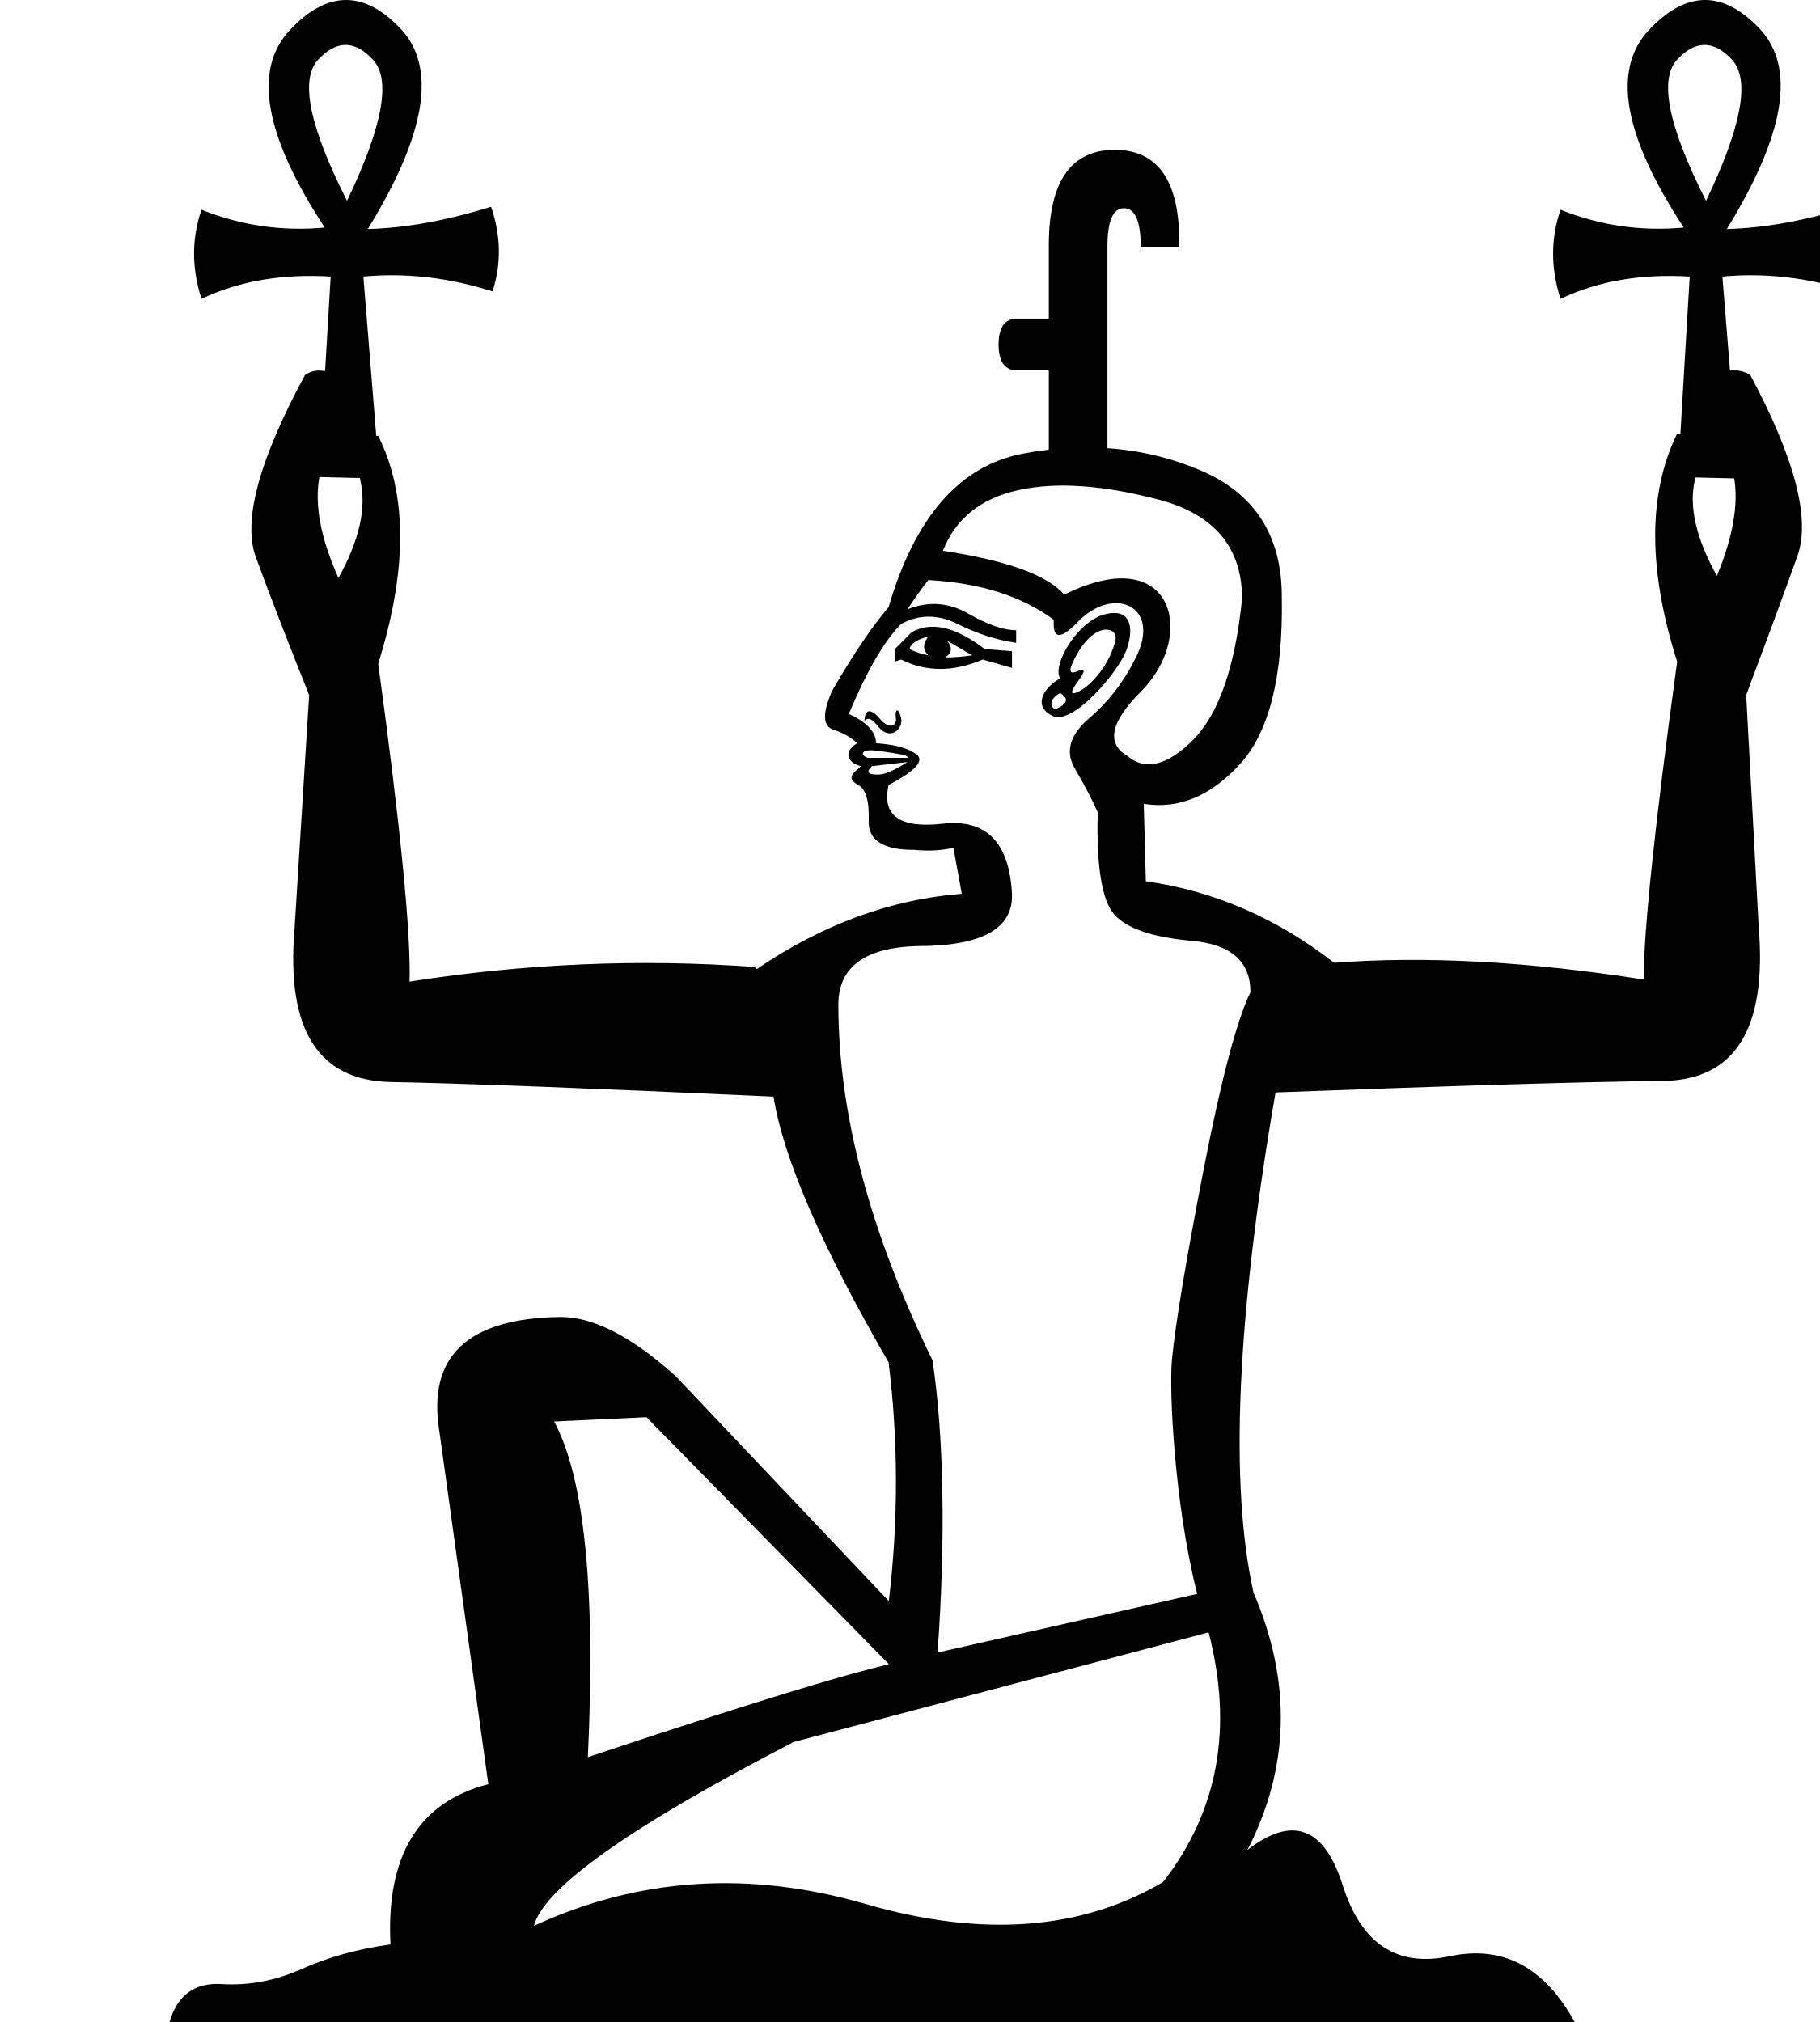
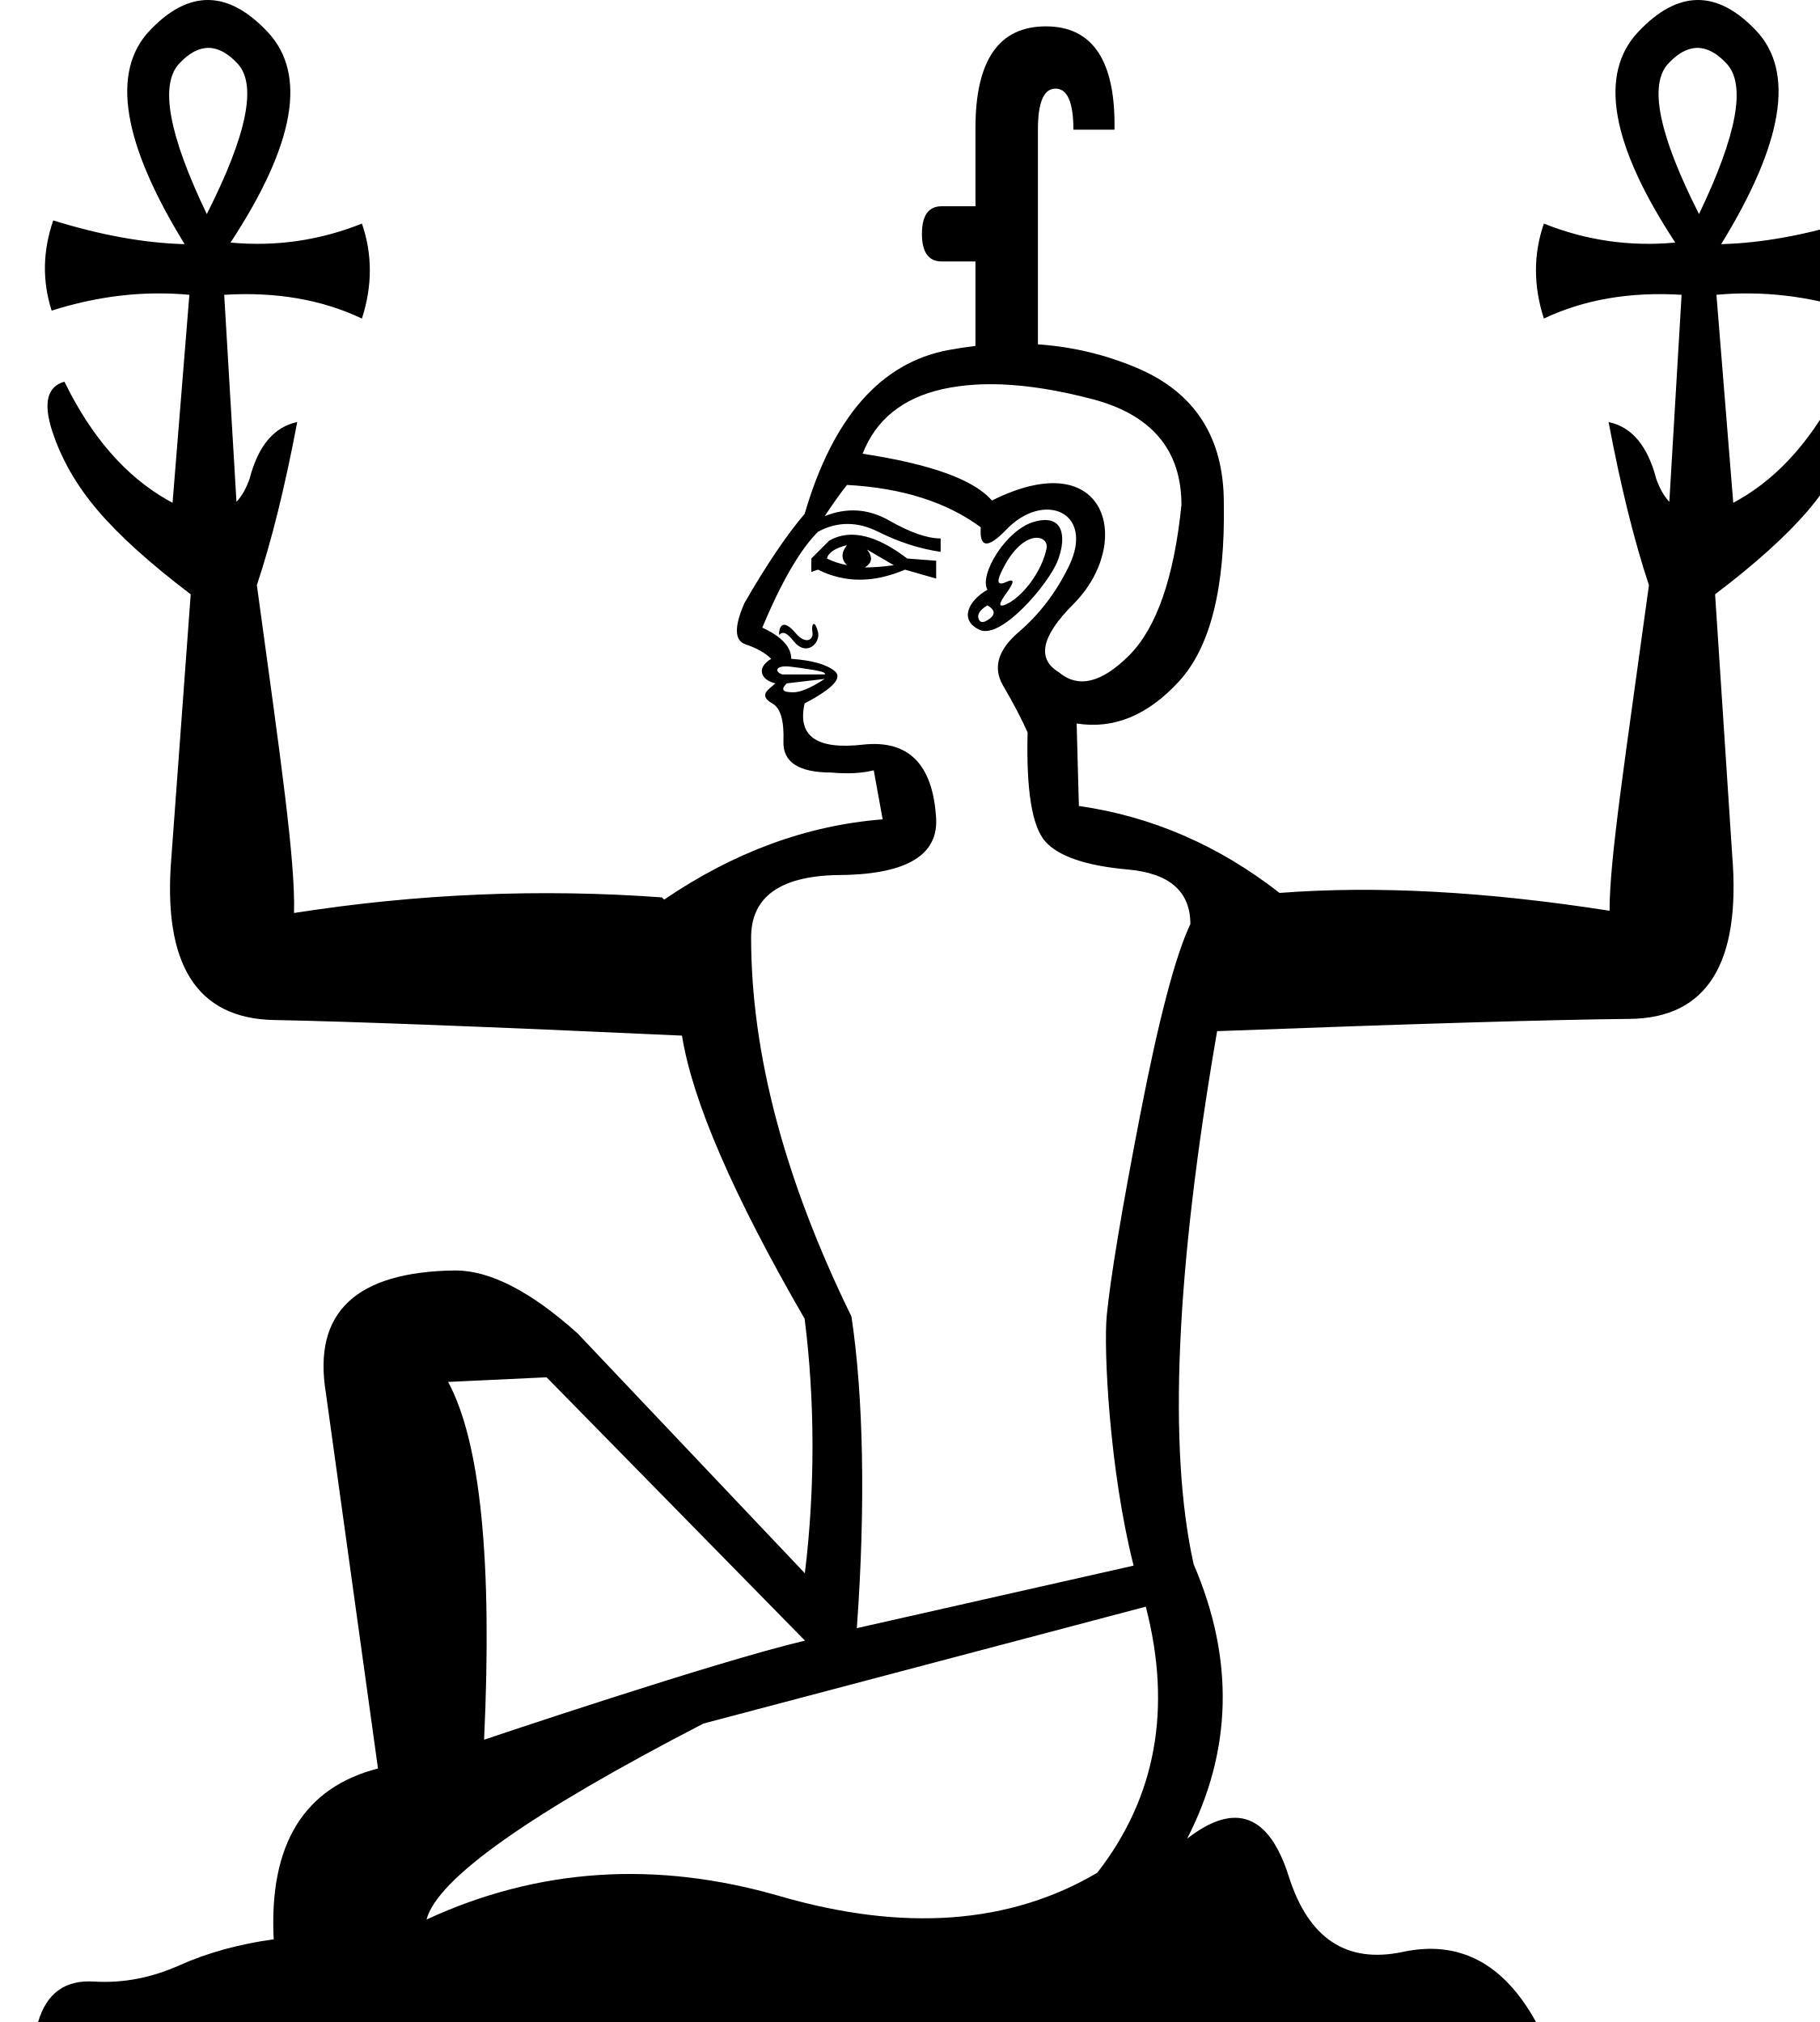
<svg xmlns="http://www.w3.org/2000/svg" width="900" height="1000" version="1.1" id="svg1">
  <defs id="defs1" />
-   <path id="path6" style="fill:#000000;stroke:none;stroke-width:1.014" d="M 170.777 0.002 C 161.659 0.124 152.511 5.082 143.332 14.873 C 124.973 34.456 130.724 67.013 160.588 112.543 C 139.536 114.501 119.22 111.563 99.637 103.73 C 94.741 117.928 94.741 132.616 99.637 147.793 C 118.24 138.98 139.536 135.31 163.525 136.777 L 160.752 183.566 C 157.007 182.796 153.69 183.442 150.807 185.502 C 128.05 227.567 119.949 257.563 126.5 275.492 C 133.051 293.421 141.844 316.176 152.877 343.76 L 145.637 459.611 C 141.499 509.261 157.36 534.43 193.219 535.119 C 229.077 535.809 292.172 538.222 382.508 542.359 C 387.335 572.701 406.298 616.491 439.398 673.727 C 444.143 711.091 444.363 752.106 439.506 791.809 L 334.072 680.508 C 312.384 661.044 293.475 651.312 277.348 651.312 C 231.19 651.869 211.172 670.777 217.289 708.037 L 241.477 882.381 C 206.997 891.279 190.871 917.695 193.096 961.629 C 176.968 963.853 162.37 967.885 149.301 973.725 C 136.232 979.564 123.025 982.065 109.678 981.23 C 96.331 980.396 87.713 986.653 83.82 1000 L 778.691 1000 C 763.676 972.75 743.099 961.906 716.961 967.467 C 690.823 973.028 673.168 961.35 663.992 932.432 C 654.816 903.513 639.104 897.674 616.859 914.914 C 637.811 874.114 638.812 831.674 619.859 787.594 C 607.936 733.891 611.568 651.457 630.758 540.291 C 722.472 536.843 786.259 534.946 822.117 534.602 C 857.975 534.257 873.837 508.916 869.699 458.576 L 863.492 343.76 C 873.836 316.176 882.283 293.249 888.834 274.975 C 895.385 256.701 887.627 226.877 865.561 185.502 C 862.802 183.778 859.828 183.001 856.639 183.174 C 856.259 183.194 855.876 183.228 855.49 183.275 L 851.729 136.775 C 872.78 134.817 894.076 137.265 915.617 144.119 C 920.022 130.411 919.779 116.459 914.883 102.262 C 892.852 109.116 872.533 112.785 853.93 113.275 C 882.814 66.277 888.2 33.232 870.086 14.139 C 851.972 -4.953 833.736 -4.71 815.377 14.873 C 797.018 34.456 802.769 67.013 832.633 112.543 C 811.581 114.501 791.265 111.563 771.682 103.73 C 766.786 117.928 766.786 132.616 771.682 147.793 C 790.285 138.98 811.581 135.31 835.57 136.777 L 830.939 214.906 C 830.435 214.738 829.908 214.59 829.357 214.463 C 814.876 244.115 814.876 281.697 829.357 327.209 C 818.324 407.89 812.807 460.3 812.807 484.436 C 755.571 475.471 704.544 472.712 659.721 476.16 C 631.448 454.094 600.415 440.647 566.625 435.82 L 565.592 397.549 C 582.831 400.307 598.693 393.755 613.174 377.895 C 627.655 362.034 634.551 334.451 633.861 295.145 C 633.861 264.803 620.415 243.945 593.521 232.566 C 578.886 226.375 563.588 222.735 547.625 221.648 L 547.625 122.053 C 547.625 109.383 550.298 102.992 555.807 102.992 C 561.315 102.992 564.086 109.383 564.086 122.053 L 583.146 122.053 C 583.697 90.103 573.042 74.111 551.283 74.111 C 529.525 74.111 518.648 89.885 518.648 121.283 L 518.648 157.574 L 502.957 157.574 C 496.898 157.574 493.811 161.841 493.811 170.379 C 493.811 178.917 496.898 183.182 502.957 183.182 L 518.648 183.182 L 518.648 222.299 C 518.462 222.293 518.374 222.339 518.375 222.426 C 514.328 222.898 510.242 223.518 506.117 224.289 C 474.741 230.151 452.501 255.493 439.398 300.316 C 431.123 309.971 421.814 323.762 411.471 341.691 C 406.644 352.725 406.816 359.104 411.988 360.828 C 417.16 362.552 421.124 364.792 423.883 367.551 C 416.469 371.999 419.477 377.591 425.869 378.912 C 425.41 379.287 424.403 380.155 422.848 381.516 C 420.089 383.929 420.608 386.17 424.4 388.238 C 428.193 390.307 429.915 396.168 429.57 405.822 C 429.226 415.476 436.64 420.305 451.811 420.305 C 459.396 420.994 465.948 420.649 471.465 419.27 L 475.602 442.025 C 440.433 444.784 406.643 457.195 374.232 479.262 L 373.199 478.229 C 316.653 474.091 259.761 476.504 202.525 485.469 C 203.215 461.333 198.045 408.925 187.012 328.244 C 201.493 282.042 201.493 244.461 187.012 215.498 C 186.688 215.548 186.372 215.604 186.064 215.67 L 179.684 136.775 C 200.735 134.817 222.031 137.265 243.572 144.119 C 247.977 130.411 247.732 116.459 242.836 102.262 C 220.805 109.116 200.488 112.785 181.885 113.275 C 210.769 66.277 216.155 33.232 198.041 14.139 C 188.984 4.593 179.896 -0.121 170.777 0.002 z M 170.869 22.217 C 175.398 22.217 179.927 24.665 184.455 29.561 C 193.512 39.352 189.228 62.606 171.604 99.324 C 153 62.606 148.226 39.352 157.283 29.561 C 161.812 24.665 166.341 22.217 170.869 22.217 z M 842.914 22.217 C 847.443 22.217 851.972 24.665 856.5 29.561 C 865.557 39.352 861.273 62.606 843.648 99.324 C 825.045 62.606 820.273 39.352 829.33 29.561 C 833.859 24.665 838.386 22.217 842.914 22.217 z M 157.938 235.924 L 177.971 236.41 C 178.064 236.863 178.111 237.269 178.219 237.736 C 181.322 251.183 177.703 267.217 167.359 285.836 C 158.558 266.202 155.439 249.576 157.938 235.924 z M 838.359 236.127 L 857.58 236.594 C 859.713 249.701 856.895 265.745 849.01 284.801 C 838.666 266.182 835.045 250.321 838.148 237.219 C 838.239 236.836 838.279 236.5 838.359 236.127 z M 530.541 240.229 C 543.22 240.701 557.316 242.974 572.832 247.047 C 600.415 254.288 614.207 270.665 614.207 296.18 C 610.759 329.969 602.656 353.241 589.898 365.998 C 577.141 378.755 566.283 381.343 557.318 373.758 C 546.975 367.552 549.213 357.033 564.039 342.207 C 592.271 313.975 580.09 267.209 526.285 294.111 C 518.01 284.457 498.012 277.216 466.291 272.389 C 472.497 256.528 484.911 246.528 503.529 242.391 C 508.184 241.356 513.119 240.679 518.334 240.355 C 522.245 240.113 526.315 240.071 530.541 240.229 z M 459.053 286.869 C 484.567 288.248 505.255 294.799 521.115 306.521 C 520.426 316.176 524.39 316.523 533.01 307.559 C 550.406 289.466 574.236 299.372 561.971 324.625 C 556.109 336.693 548.351 346.862 538.697 355.137 C 529.043 363.412 526.632 371.688 531.459 379.963 C 536.286 388.238 540.078 395.479 542.836 401.686 C 542.146 428.579 544.905 445.473 551.111 452.369 C 557.318 459.265 570.074 463.575 589.383 465.299 C 608.691 467.023 618.346 475.47 618.346 490.641 C 611.45 505.122 603.692 534.602 595.072 579.08 C 586.452 623.558 581.281 654.589 579.557 672.174 C 578.057 687.47 580.721 743.712 592.012 788.266 L 463.623 817.268 C 467.761 760.032 466.638 709.239 461.121 672.691 C 430.09 609.25 414.572 550.635 414.572 496.848 C 414.572 478.229 427.675 468.574 453.879 467.885 C 485.6 467.885 501.115 459.265 500.426 442.025 C 499.047 416.511 487.668 404.961 466.291 407.375 C 444.914 409.788 435.951 403.409 439.398 388.238 C 452.501 381.342 457.154 376.343 453.361 373.24 C 449.569 370.137 442.848 368.24 433.193 367.551 C 433.193 362.034 428.711 357.206 419.746 353.068 C 428.711 331.691 437.331 316.867 445.605 308.592 C 454.57 303.765 463.879 303.765 473.533 308.592 C 483.187 313.419 492.84 316.521 502.494 317.9 L 502.494 311.695 C 496.288 311.695 488.357 308.937 478.703 303.42 C 469.049 297.903 459.051 297.212 448.707 301.35 C 452.845 295.143 456.294 290.317 459.053 286.869 z M 550.676 303.16 C 549.301 303.192 547.729 303.438 545.939 303.936 C 532.759 307.597 520.168 328.738 524.217 335.486 C 515.324 340.568 510.882 349.619 520.598 354.104 C 530.631 358.734 552.653 332.705 556.801 322.039 C 560.221 313.243 560.302 302.935 550.676 303.16 z M 460.533 309.98 C 457.045 310.088 453.792 311.005 450.775 312.729 L 442.502 321.004 L 442.502 327.209 L 445.605 326.176 C 458.018 332.382 471.464 332.382 485.945 326.176 L 500.426 330.312 L 500.426 322.039 L 486.979 321.004 C 477.023 313.418 468.207 309.743 460.533 309.98 z M 547.33 311.383 C 550.346 311.5 552.169 313.637 551.627 316.348 C 549.455 327.206 540.351 338.87 533.01 342.207 C 529.217 343.931 529.217 342.209 533.01 337.037 C 536.802 331.865 536.802 330.141 533.01 331.865 C 529.217 333.589 528.355 332.209 530.424 327.727 C 535.925 315.807 542.366 311.605 546.713 311.387 C 546.924 311.376 547.129 311.375 547.33 311.383 z M 459.053 314.797 C 456.294 318.245 456.294 321.349 459.053 324.107 C 455.605 323.418 452.501 322.383 449.742 321.004 C 450.432 318.246 453.536 316.176 459.053 314.797 z M 468.361 316.865 L 480.773 324.107 C 475.946 324.797 471.464 325.141 467.326 325.141 C 470.774 323.072 471.12 320.313 468.361 316.865 z M 524.217 342.725 C 527.665 344.793 528.01 346.863 525.252 348.932 C 522.494 351 520.77 351 520.08 348.932 C 519.39 346.863 520.769 344.793 524.217 342.725 z M 443.658 351.359 C 443.018 351.396 442.665 353.011 443.02 355.137 C 443.652 358.93 439.766 361.002 435.262 355.654 C 430.833 350.396 427.664 350.247 427.49 356.494 C 429.559 354.425 431.468 355.827 434.227 359.275 C 440.326 366.9 446.855 360.133 445.605 355.137 C 444.917 352.383 444.189 351.329 443.658 351.359 z M 430.385 371.055 C 431.052 371.04 431.814 371.076 432.676 371.172 C 435.779 371.517 439.4 372.033 443.537 372.723 C 447.675 373.412 449.397 374.101 448.707 374.791 L 429.055 374.791 C 425.724 373.681 425.717 371.156 430.385 371.055 z M 448.707 376.859 C 445.638 378.905 438.829 383.066 434.227 383.066 C 430.195 383.066 427.612 382.441 431.125 378.928 L 448.707 376.859 z M 319.693 700.887 L 439.559 823.059 C 397.863 832.869 290.693 869.033 290.693 869.033 C 294.586 786.171 289.025 730.837 274.01 703.031 L 319.693 700.887 z M 597.674 807.303 C 609.909 854.573 602.402 895.728 575.152 930.764 C 534.556 954.677 485.476 958.291 427.918 941.607 C 370.36 924.924 315.721 928.54 264.002 952.453 C 269.007 933.545 311.829 903.234 392.467 861.525 L 597.674 807.303 z " />
+   <path id="path6" style="fill:#000000;stroke:none;stroke-width:1.081" d="M 103.141 0.002 C 93.421 -0.129 83.733 4.895 74.078 15.07 C 54.769 35.423 60.511 70.649 91.301 120.748 C 71.47 120.225 49.812 116.312 26.328 109.006 C 21.109 124.14 20.848 139.012 25.543 153.625 C 48.505 146.319 71.206 143.709 93.646 145.797 L 85.328 248.654 C 84.422 248.181 83.501 247.677 82.566 247.141 C 62.025 235.358 45.142 215.954 31.85 188.764 L 31.779 188.795 C 23.282 191.212 21.32 199.36 25.836 213.258 C 30.37 227.155 37.894 240.213 48.471 252.6 C 59.042 264.986 74.371 278.81 94.307 293.916 L 84.752 423.965 C 80.342 476.89 97.249 503.72 135.473 504.455 C 173.696 505.19 240.956 507.761 337.25 512.172 C 342.396 544.515 362.607 591.192 397.891 652.203 C 402.948 692.032 403.183 735.755 398.006 778.076 L 285.617 659.434 C 262.498 638.685 242.344 628.312 225.152 628.312 C 175.95 628.905 154.61 649.061 161.131 688.779 L 186.916 874.623 C 150.162 884.108 132.972 912.266 135.344 959.098 C 118.152 961.469 102.589 965.766 88.658 971.99 C 74.727 978.215 60.649 980.882 46.422 979.992 C 32.195 979.103 23.007 985.773 18.857 1000 L 759.566 1000 C 743.561 970.953 721.625 959.394 693.764 965.322 C 665.902 971.25 647.082 958.8 637.301 927.975 C 627.519 897.149 610.773 890.924 587.061 909.301 C 609.394 865.809 610.459 820.57 590.256 773.582 C 577.546 716.337 581.42 628.466 601.875 509.967 C 699.639 506.291 767.632 504.272 805.855 503.904 C 844.079 503.537 860.987 476.521 856.576 422.861 L 848.121 293.916 C 868.057 278.81 883.388 264.986 893.959 252.6 C 904.536 240.213 912.058 227.155 916.592 213.258 C 921.108 199.36 919.147 191.212 910.65 188.795 L 910.58 188.764 C 897.288 215.954 880.405 235.358 859.863 247.141 C 858.928 247.677 858.008 248.181 857.102 248.654 L 848.783 145.797 C 871.223 143.709 893.925 146.319 916.887 153.625 C 921.582 139.012 921.32 124.14 916.102 109.006 C 892.618 116.312 870.96 120.225 851.129 120.748 C 881.919 70.649 887.661 35.423 868.352 15.07 C 849.043 -5.281 829.603 -5.021 810.033 15.854 C 790.463 36.728 796.594 71.434 828.428 119.967 C 805.987 122.054 784.33 118.922 763.455 110.572 C 758.236 125.706 758.236 141.363 763.455 157.541 C 783.286 148.147 805.987 144.235 831.559 145.799 L 825.492 248.184 C 822.873 245.397 820.713 241.606 819.012 236.811 C 814.793 220.497 806.931 211.143 795.451 208.727 C 801.494 240.75 808.161 267.633 815.41 289.385 C 803.649 375.388 795.932 424.7 795.932 450.428 C 734.921 440.872 680.528 437.93 632.748 441.605 C 602.61 418.083 569.53 403.751 533.512 398.605 L 532.408 357.809 C 550.785 360.749 567.693 353.764 583.129 336.857 C 598.565 319.951 605.917 290.549 605.182 248.65 C 605.182 216.307 590.849 194.072 562.182 181.943 C 546.581 175.343 530.273 171.463 513.258 170.305 L 513.258 64.141 C 513.258 50.635 516.107 43.822 521.979 43.822 C 527.85 43.822 530.805 50.635 530.805 64.141 L 551.123 64.141 C 551.71 30.084 540.35 13.037 517.156 13.037 C 493.962 13.037 482.369 29.849 482.369 63.318 L 482.369 102.006 L 465.643 102.006 C 459.183 102.006 455.895 106.553 455.895 115.654 C 455.895 124.756 459.183 129.303 465.643 129.303 L 482.369 129.303 L 482.369 170.998 C 482.171 170.992 482.077 171.042 482.078 171.135 C 477.764 171.639 473.409 172.3 469.012 173.121 C 435.566 179.369 411.857 206.383 397.891 254.162 C 389.07 264.453 379.147 279.154 368.121 298.266 C 362.976 310.027 363.159 316.828 368.672 318.666 C 374.185 320.504 378.413 322.892 381.354 325.832 C 373.451 330.574 376.656 336.536 383.471 337.943 C 382.981 338.342 381.908 339.268 380.25 340.719 C 377.31 343.291 377.861 345.68 381.904 347.885 C 385.947 350.09 387.784 356.336 387.416 366.627 C 387.049 376.918 394.952 382.066 411.123 382.066 C 419.209 382.801 426.192 382.433 432.072 380.963 L 436.482 405.219 C 398.994 408.159 362.976 421.39 328.428 444.912 L 327.326 443.811 C 267.05 439.4 206.405 441.973 145.395 451.529 C 146.13 425.802 138.779 375.388 127.018 289.385 L 127.02 289.385 C 134.269 267.633 140.936 240.75 146.979 208.727 C 135.499 211.143 127.637 220.497 123.418 236.811 C 121.717 241.606 119.556 245.397 116.938 248.184 L 110.869 145.799 C 136.441 144.235 159.142 148.147 178.973 157.541 C 184.191 141.363 184.191 125.706 178.973 110.572 C 158.098 118.922 136.442 122.054 114.002 119.967 C 145.836 71.434 151.966 36.728 132.396 15.854 C 122.612 5.416 112.86 0.133 103.141 0.002 z M 103.041 23.682 C 107.868 23.682 112.696 26.291 117.523 31.51 C 127.178 41.947 122.091 66.737 102.26 105.877 C 83.473 66.737 78.906 41.947 88.561 31.51 C 93.388 26.291 98.214 23.682 103.041 23.682 z M 839.387 23.682 C 844.214 23.682 849.042 26.291 853.869 31.51 C 863.524 41.947 858.957 66.737 840.17 105.877 C 820.339 66.737 815.252 41.947 824.906 31.51 C 829.733 26.291 834.559 23.682 839.387 23.682 z M 495.047 190.111 C 508.562 190.615 523.59 193.037 540.129 197.379 C 569.532 205.097 584.232 222.556 584.232 249.754 C 580.557 285.772 571.919 310.579 558.32 324.178 C 544.722 337.777 533.146 340.533 523.59 332.447 C 512.564 325.832 514.952 314.622 530.756 298.818 C 560.85 268.724 547.864 218.872 490.51 247.549 C 481.689 237.258 460.372 229.538 426.559 224.393 C 433.174 207.486 446.405 196.826 466.252 192.416 C 471.214 191.313 476.476 190.593 482.035 190.248 C 486.204 189.99 490.542 189.943 495.047 190.111 z M 418.842 239.83 C 446.039 241.3 468.091 248.281 484.998 260.777 C 484.263 271.068 488.489 271.439 497.678 261.883 C 516.222 242.597 541.626 253.156 528.551 280.074 C 522.303 292.938 514.033 303.779 503.742 312.6 C 493.451 321.42 490.88 330.242 496.025 339.062 C 501.171 347.883 505.214 355.603 508.154 362.219 C 507.419 390.886 510.357 408.895 516.973 416.246 C 523.588 423.597 537.187 428.19 557.77 430.027 C 578.351 431.865 588.643 440.869 588.643 457.041 C 581.292 472.478 573.022 503.902 563.834 551.314 C 554.646 598.726 549.135 631.806 547.297 650.551 C 545.698 666.856 548.537 726.807 560.572 774.299 L 423.713 805.215 C 428.123 744.204 426.927 690.06 421.047 651.102 C 387.969 583.475 371.43 520.994 371.43 463.658 C 371.43 443.811 385.395 433.518 413.328 432.783 C 447.141 432.783 463.68 423.596 462.945 405.219 C 461.475 378.021 449.346 365.71 426.559 368.283 C 403.771 370.856 394.215 364.056 397.891 347.885 C 411.857 340.534 416.818 335.204 412.775 331.896 C 408.733 328.589 401.568 326.567 391.277 325.832 C 391.277 319.951 386.499 314.805 376.943 310.395 C 386.499 287.607 395.687 271.805 404.508 262.984 C 414.064 257.839 423.986 257.839 434.277 262.984 C 444.568 268.13 454.859 271.436 465.15 272.906 L 465.15 266.291 C 458.535 266.291 450.082 263.351 439.791 257.471 C 429.5 251.59 418.84 250.855 407.814 255.266 C 412.225 248.65 415.901 243.505 418.842 239.83 z M 516.51 257.193 C 515.044 257.228 513.369 257.491 511.461 258.021 C 497.411 261.924 483.989 284.459 488.305 291.652 C 478.826 297.069 474.09 306.718 484.447 311.498 C 495.142 316.434 518.617 288.688 523.039 277.318 C 526.685 267.943 526.771 256.953 516.51 257.193 z M 420.422 264.465 C 416.703 264.58 413.235 265.557 410.02 267.395 L 401.201 276.215 L 401.201 282.83 L 404.508 281.729 C 417.739 288.344 432.073 288.344 447.51 281.729 L 462.945 286.137 L 462.945 277.318 L 448.611 276.215 C 437.999 268.129 428.602 264.212 420.422 264.465 z M 512.943 265.961 C 516.158 266.085 518.101 268.363 517.523 271.252 C 515.208 282.827 505.503 295.261 497.678 298.818 C 493.635 300.656 493.635 298.818 497.678 293.305 C 501.721 287.792 501.721 285.955 497.678 287.793 C 493.635 289.631 492.717 288.159 494.922 283.381 C 500.786 270.675 507.652 266.197 512.285 265.965 C 512.51 265.954 512.729 265.953 512.943 265.961 z M 418.842 269.6 C 415.901 273.275 415.901 276.583 418.842 279.523 C 415.166 278.788 411.858 277.685 408.918 276.215 C 409.653 273.275 412.961 271.07 418.842 269.6 z M 428.766 271.805 L 441.998 279.523 C 436.853 280.258 432.073 280.625 427.662 280.625 C 431.337 278.42 431.706 275.48 428.766 271.805 z M 488.305 299.369 C 491.98 301.574 492.349 303.781 489.408 305.986 C 486.468 308.192 484.632 308.192 483.896 305.986 C 483.161 303.781 484.629 301.574 488.305 299.369 z M 402.432 308.572 C 401.749 308.611 401.374 310.334 401.752 312.6 C 402.426 316.643 398.283 318.853 393.482 313.152 C 388.761 307.547 385.385 307.387 385.199 314.047 C 387.404 311.842 389.439 313.336 392.379 317.012 C 398.881 325.139 405.839 317.925 404.508 312.6 C 403.774 309.665 402.997 308.54 402.432 308.572 z M 388.285 329.568 C 388.996 329.553 389.808 329.59 390.727 329.691 C 394.034 330.059 397.892 330.611 402.303 331.346 C 406.713 332.081 408.549 332.816 407.814 333.551 L 386.865 333.551 C 383.315 332.367 383.31 329.676 388.285 329.568 z M 407.814 335.756 C 404.543 337.937 397.285 342.373 392.379 342.373 C 388.082 342.373 385.327 341.706 389.072 337.961 L 407.814 335.756 z M 270.291 681.156 L 398.062 811.387 C 353.616 821.845 239.379 860.395 239.379 860.395 C 243.529 772.067 237.599 713.084 221.594 683.443 L 270.291 681.156 z M 566.607 794.592 C 579.649 844.98 571.647 888.851 542.6 926.197 C 499.325 951.688 447.01 955.54 385.654 937.756 C 324.299 919.972 266.057 923.826 210.926 949.316 C 216.261 929.161 261.907 896.851 347.863 852.391 L 566.607 794.592 z " />
</svg>
